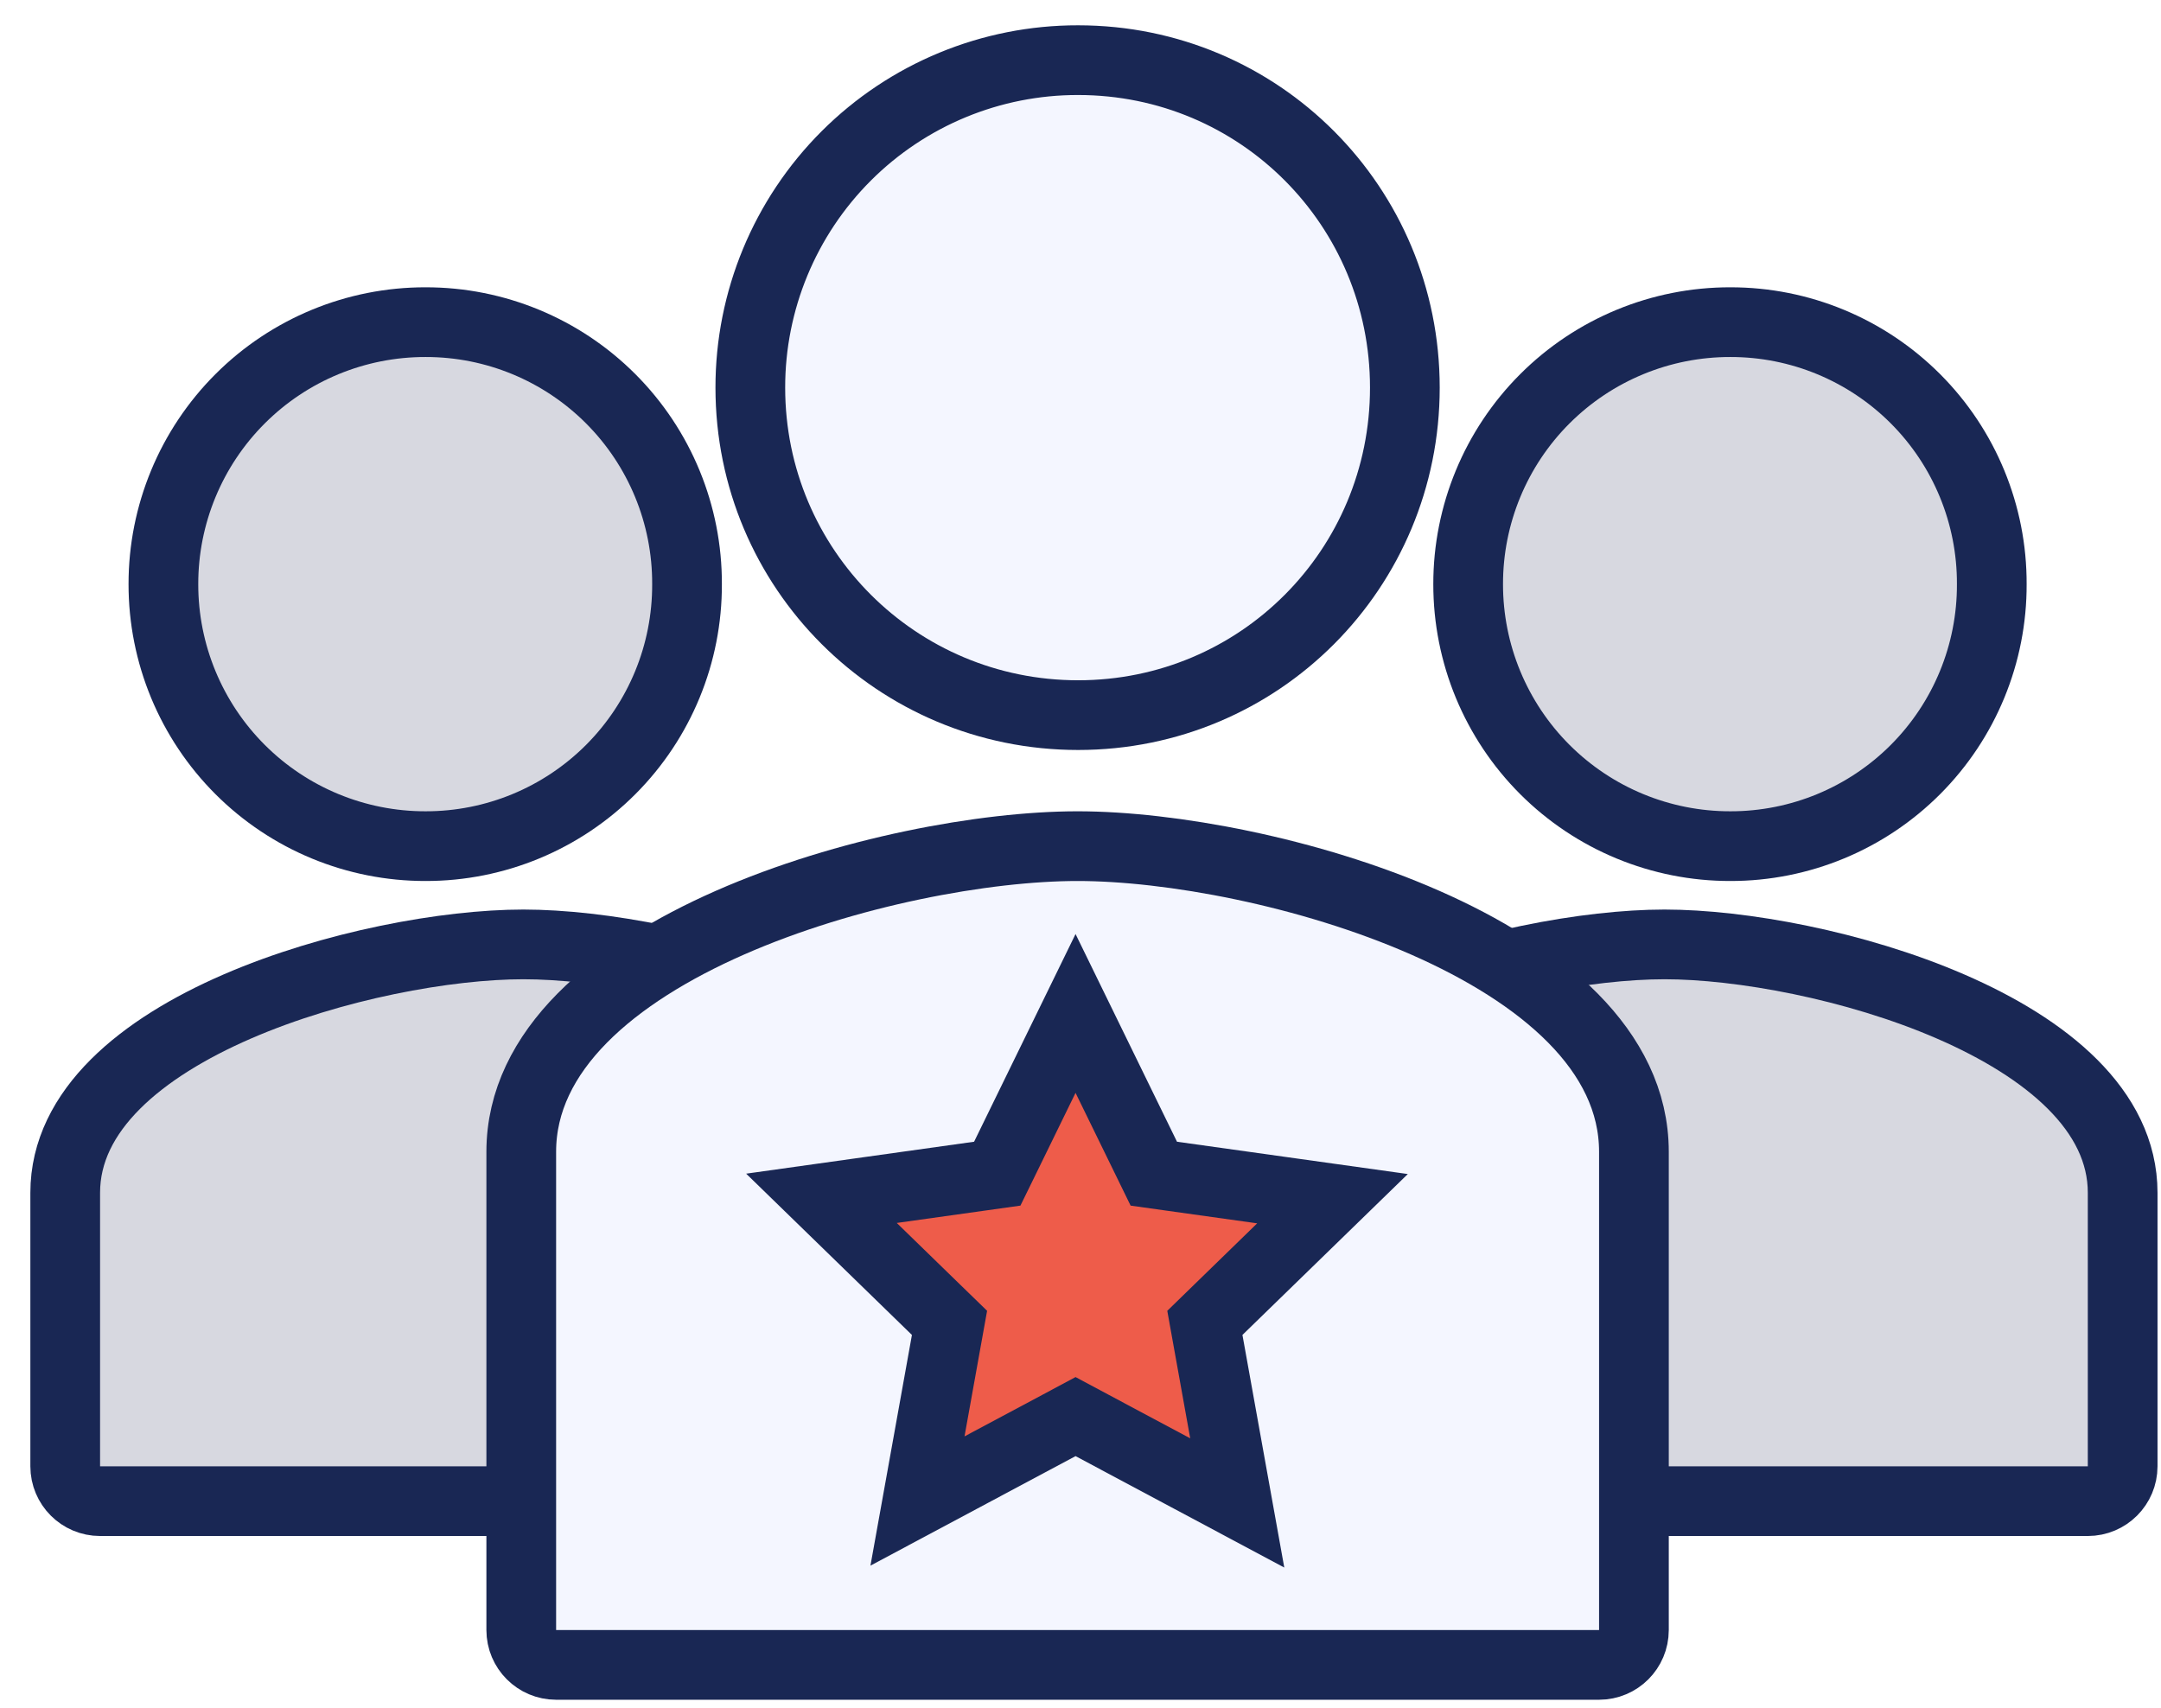
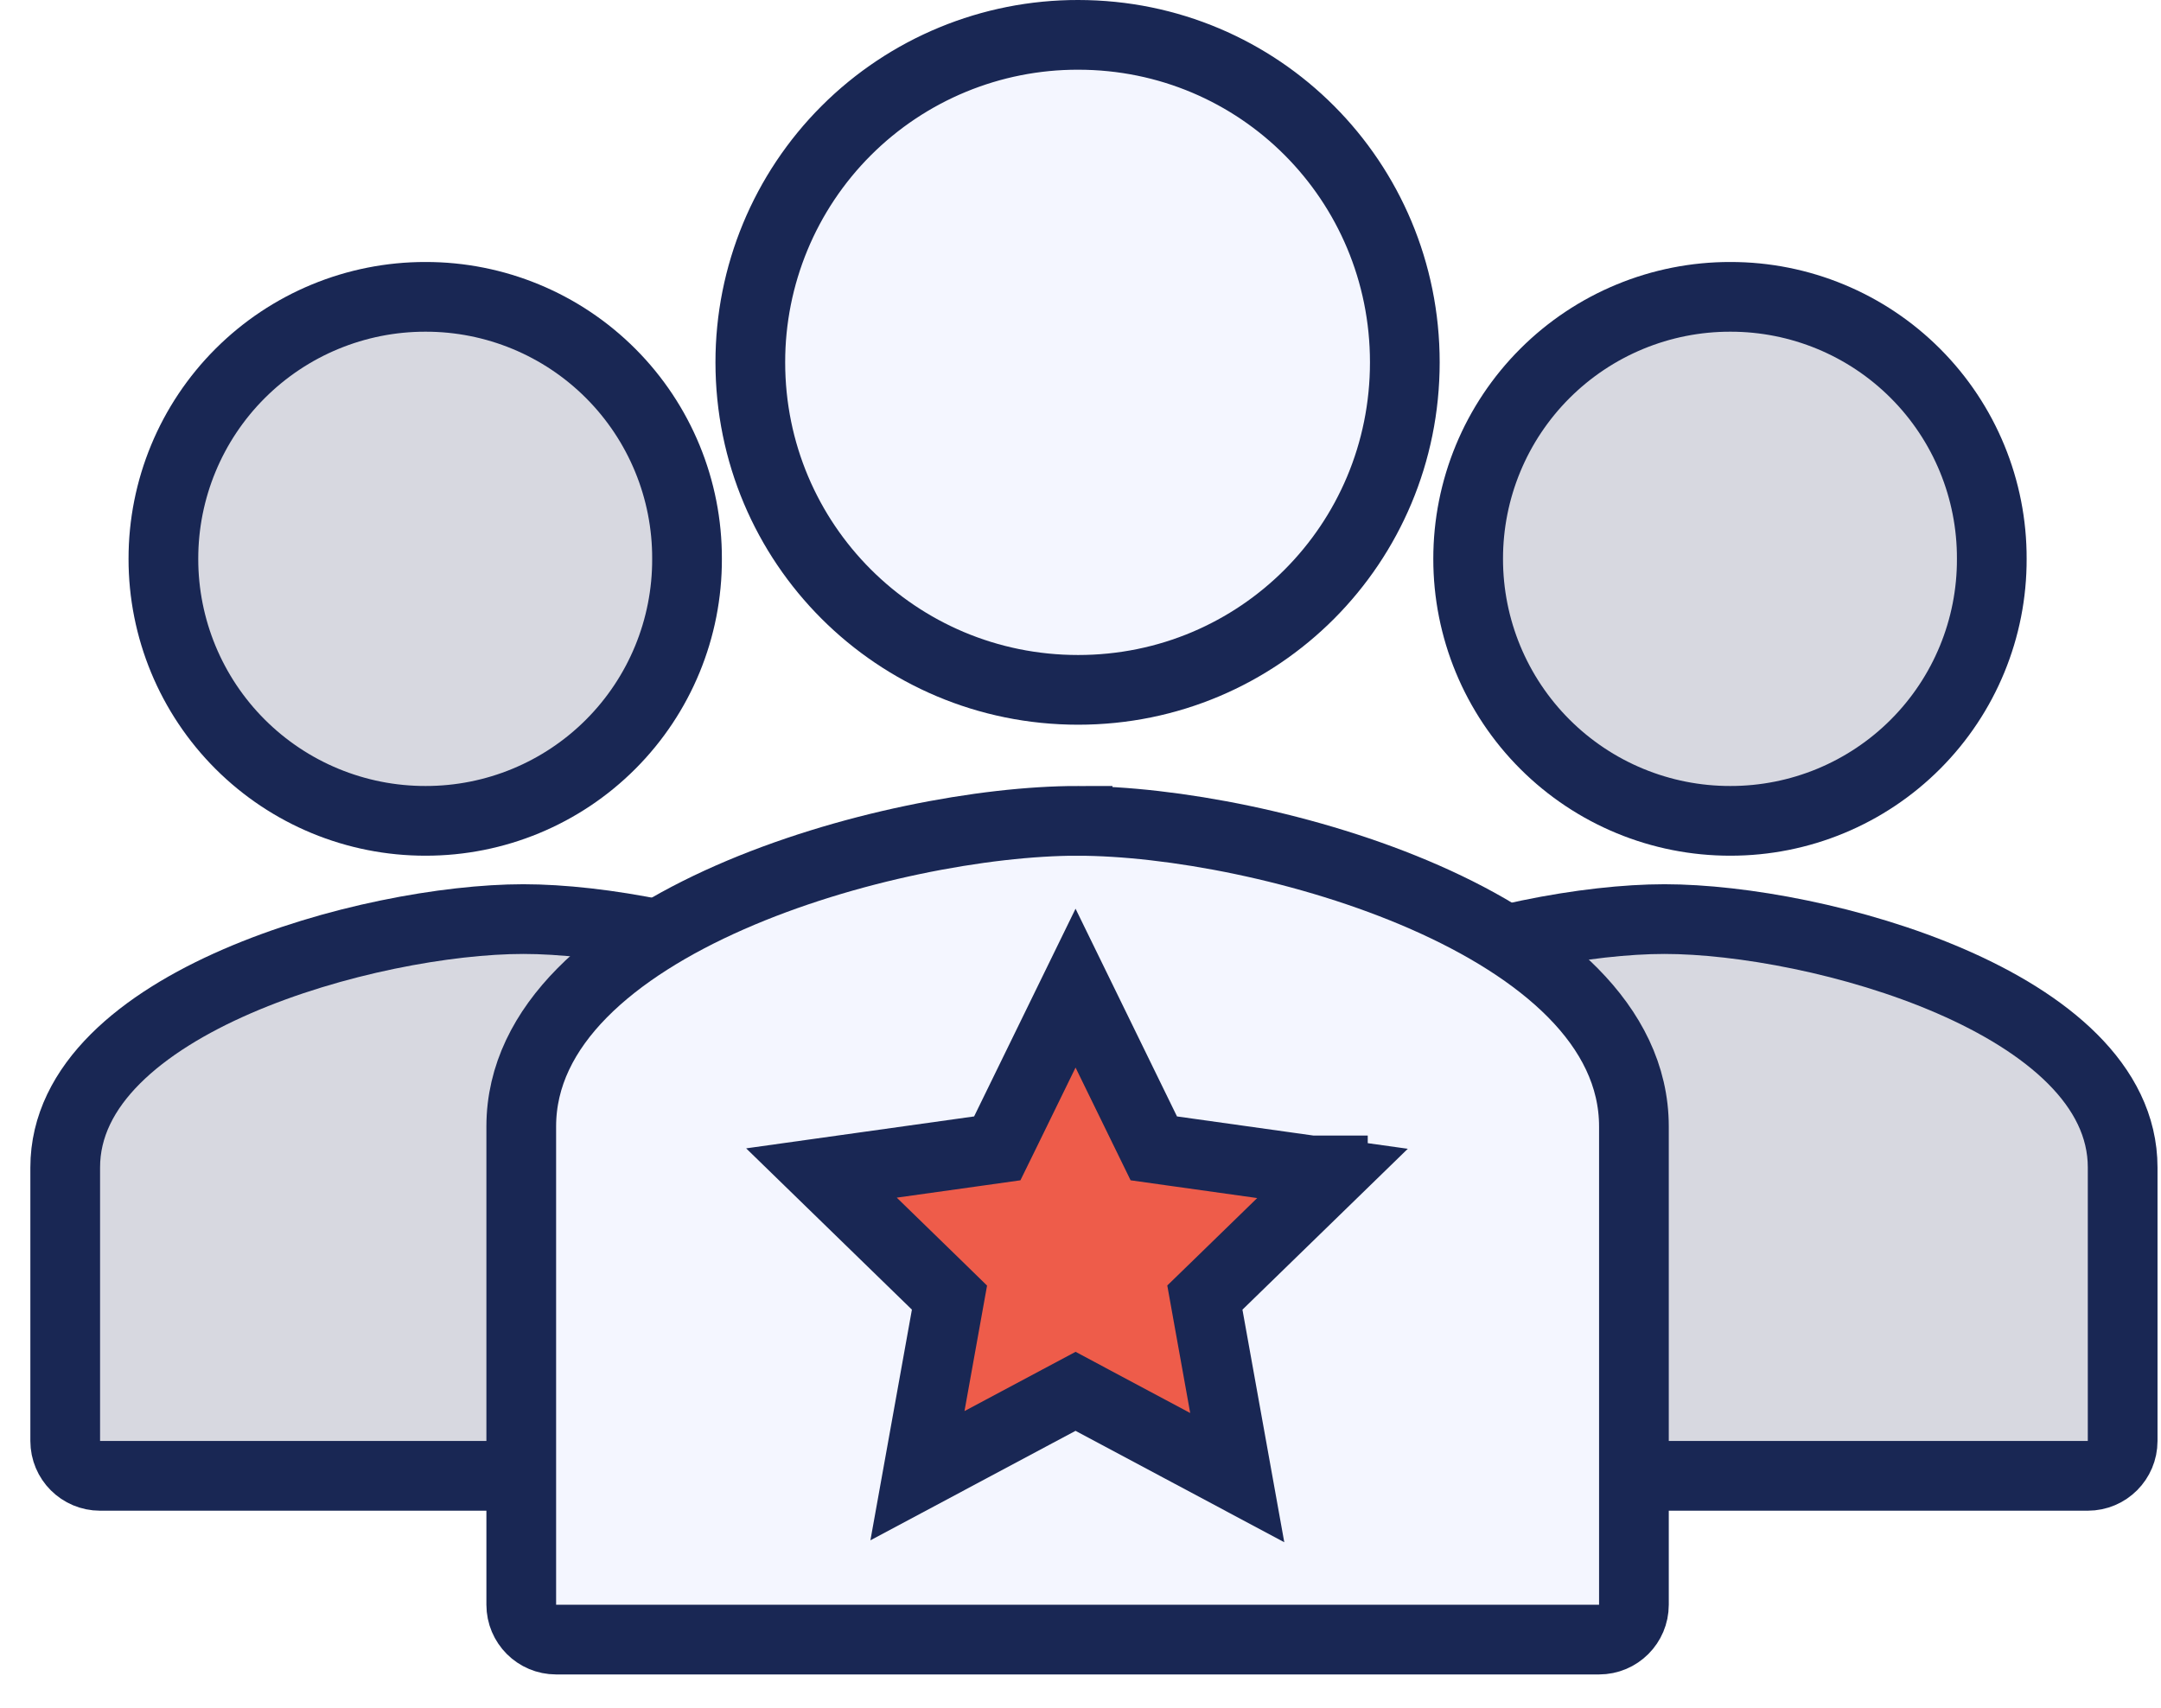
<svg xmlns="http://www.w3.org/2000/svg" width="62" height="49" viewBox="0 0 62 49" fill="none">
-   <path d="M49.646 24.277a7.49 7.49 0 007.499-7.517 7.49 7.49 0 00-7.5-7.517 7.51 7.51 0 00-7.523 7.517 7.51 7.51 0 007.524 7.517zm-37.434 0a7.49 7.49 0 007.499-7.517 7.49 7.49 0 00-7.5-7.517 7.51 7.51 0 00-7.523 7.517 7.51 7.51 0 007.524 7.517zm35.544 2.819c-4.376 0-13.145 2.382-13.145 7.126v8.848H59.9a1 1 0 001-1v-7.848c0-4.744-8.77-7.126-13.145-7.126zm-32.74 0c-4.375 0-13.145 2.382-13.145 7.126v7.848a1 1 0 001 1h24.29a1 1 0 001-1v-7.848c0-4.744-8.77-7.126-13.145-7.126z" fill="#D7D8E0" stroke="#192754" stroke-width="2" />
-   <path d="M30.932 20.518c5.204 0 9.374-4.197 9.374-9.396 0-5.2-4.17-9.396-9.374-9.396a9.388 9.388 0 00-9.405 9.396c0 5.2 4.201 9.396 9.405 9.396zm-.016 3.759c-5.313 0-15.961 2.932-15.961 8.77v13.721a1 1 0 001 1h29.923a1 1 0 001-1V33.047c0-5.838-10.649-8.77-15.962-8.77z" fill="#F4F6FF" stroke="#192754" stroke-width="2" />
-   <path d="M38.241 34.306v.001-.001zm-4.611-.558l4.6.644-3.281 3.192-.381.371.094.523.835 4.643-4.168-2.225-.471-.252-.471.252-4.064 2.17.825-4.588.094-.523-.381-.37-3.293-3.204 4.518-.633.526-.074.234-.478 2.012-4.119 2.012 4.12.233.477.527.074zm1.84 9.388h.002-.002z" fill="#EE5C4A" stroke="#192754" stroke-width="2" />
+   <path d="M49.646 23.551a7.49 7.49 0 007.499-7.517 7.49 7.49 0 00-7.5-7.517 7.51 7.51 0 00-7.523 7.517 7.51 7.51 0 007.524 7.517zm-37.434 0a7.49 7.49 0 007.499-7.517 7.49 7.49 0 00-7.5-7.517 7.51 7.51 0 00-7.523 7.517 7.51 7.51 0 007.524 7.517zm35.544 2.819c-4.376 0-13.145 2.382-13.145 7.126v8.848H59.9a1 1 0 001-1v-7.848c0-4.744-8.77-7.126-13.145-7.126zm-32.74 0c-4.375 0-13.145 2.382-13.145 7.126v7.848a1 1 0 001 1h24.29a1 1 0 001-1v-7.848c0-4.744-8.77-7.126-13.145-7.126z" fill="#D7D8E0" stroke="#192754" stroke-width="2" />
+   <path d="M30.932 19.793c5.204 0 9.373-4.197 9.373-9.397 0-5.199-4.17-9.396-9.373-9.396a9.388 9.388 0 00-9.405 9.396c0 5.2 4.2 9.397 9.405 9.397zm-.016 3.758c-5.313 0-15.961 2.932-15.961 8.77v13.721a1 1 0 001 1h29.923a1 1 0 001-1v-13.72c0-5.839-10.649-8.77-15.962-8.77z" fill="#F4F6FF" stroke="#192754" stroke-width="2" />
+   <path d="M38.24 33.58l.001.002v-.002zm-4.61-.558l4.6.645-3.281 3.192-.381.37.094.524.835 4.642-4.169-2.225-.47-.251-.471.251-4.065 2.17.825-4.587.094-.523-.38-.371-3.293-3.204 4.518-.633.526-.074.234-.477 2.012-4.12 2.012 4.12.233.477.526.074zm1.84 9.389h.002-.002z" fill="#EE5C4A" stroke="#192754" stroke-width="2" />
</svg>
